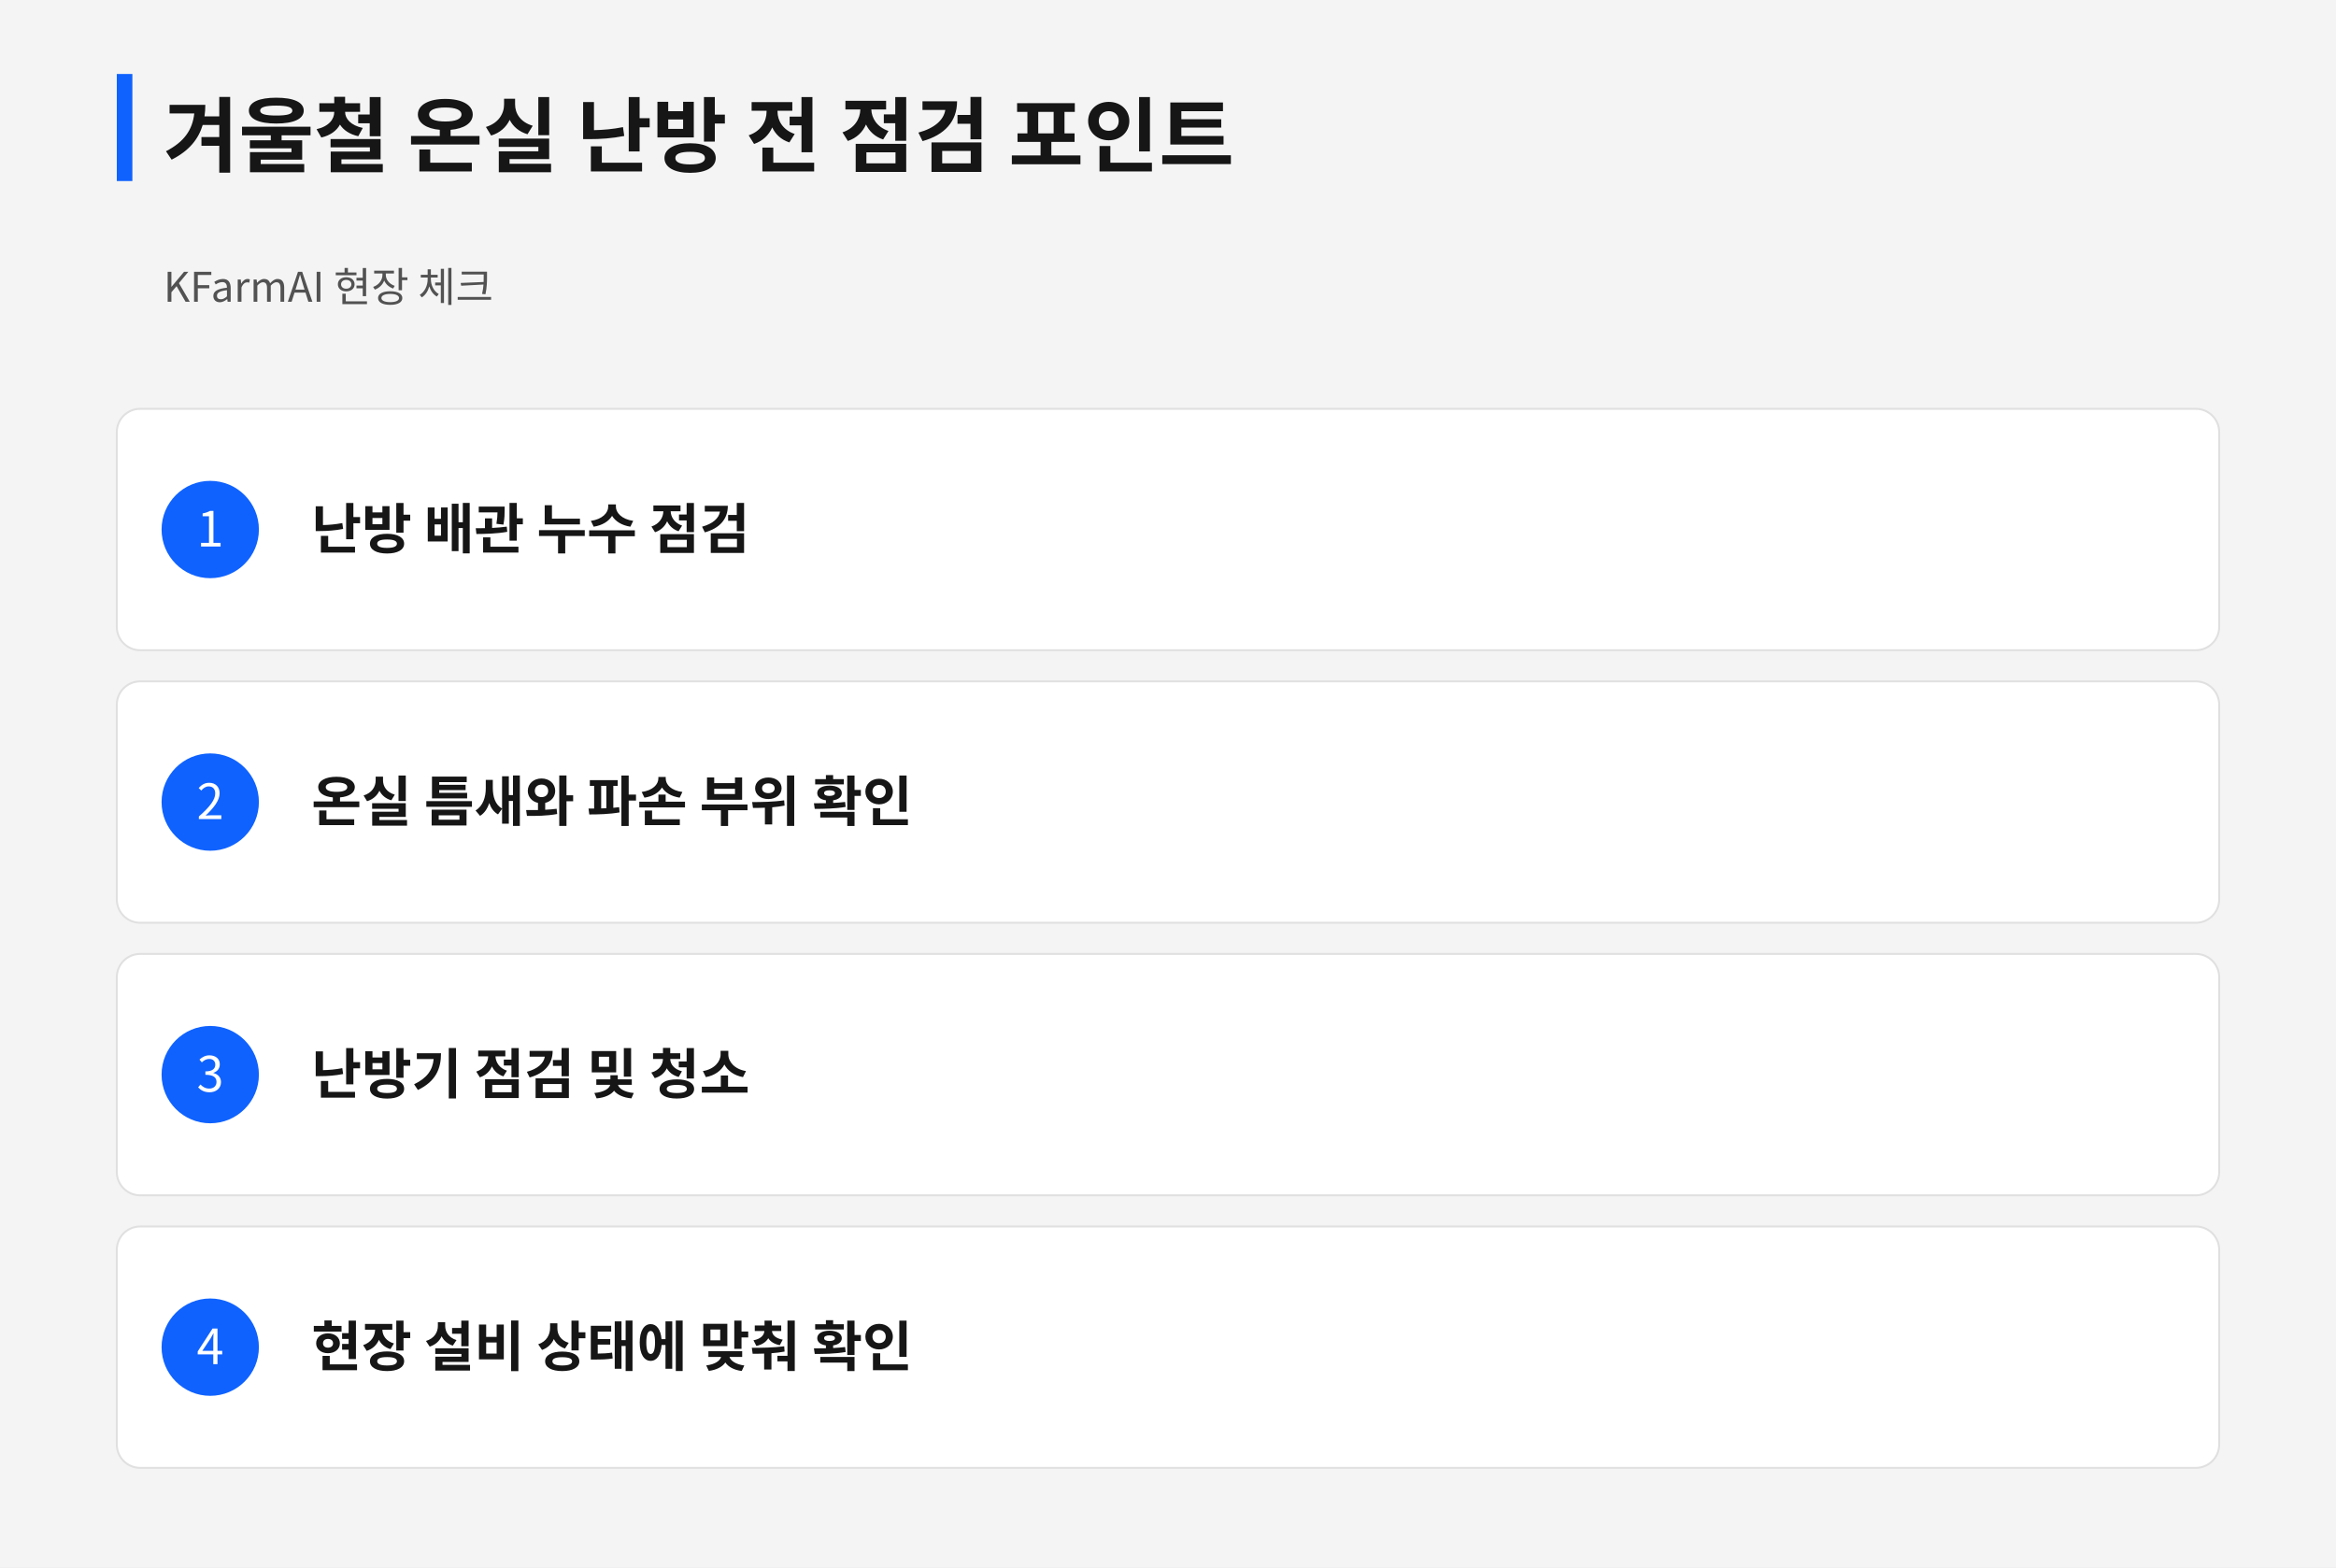
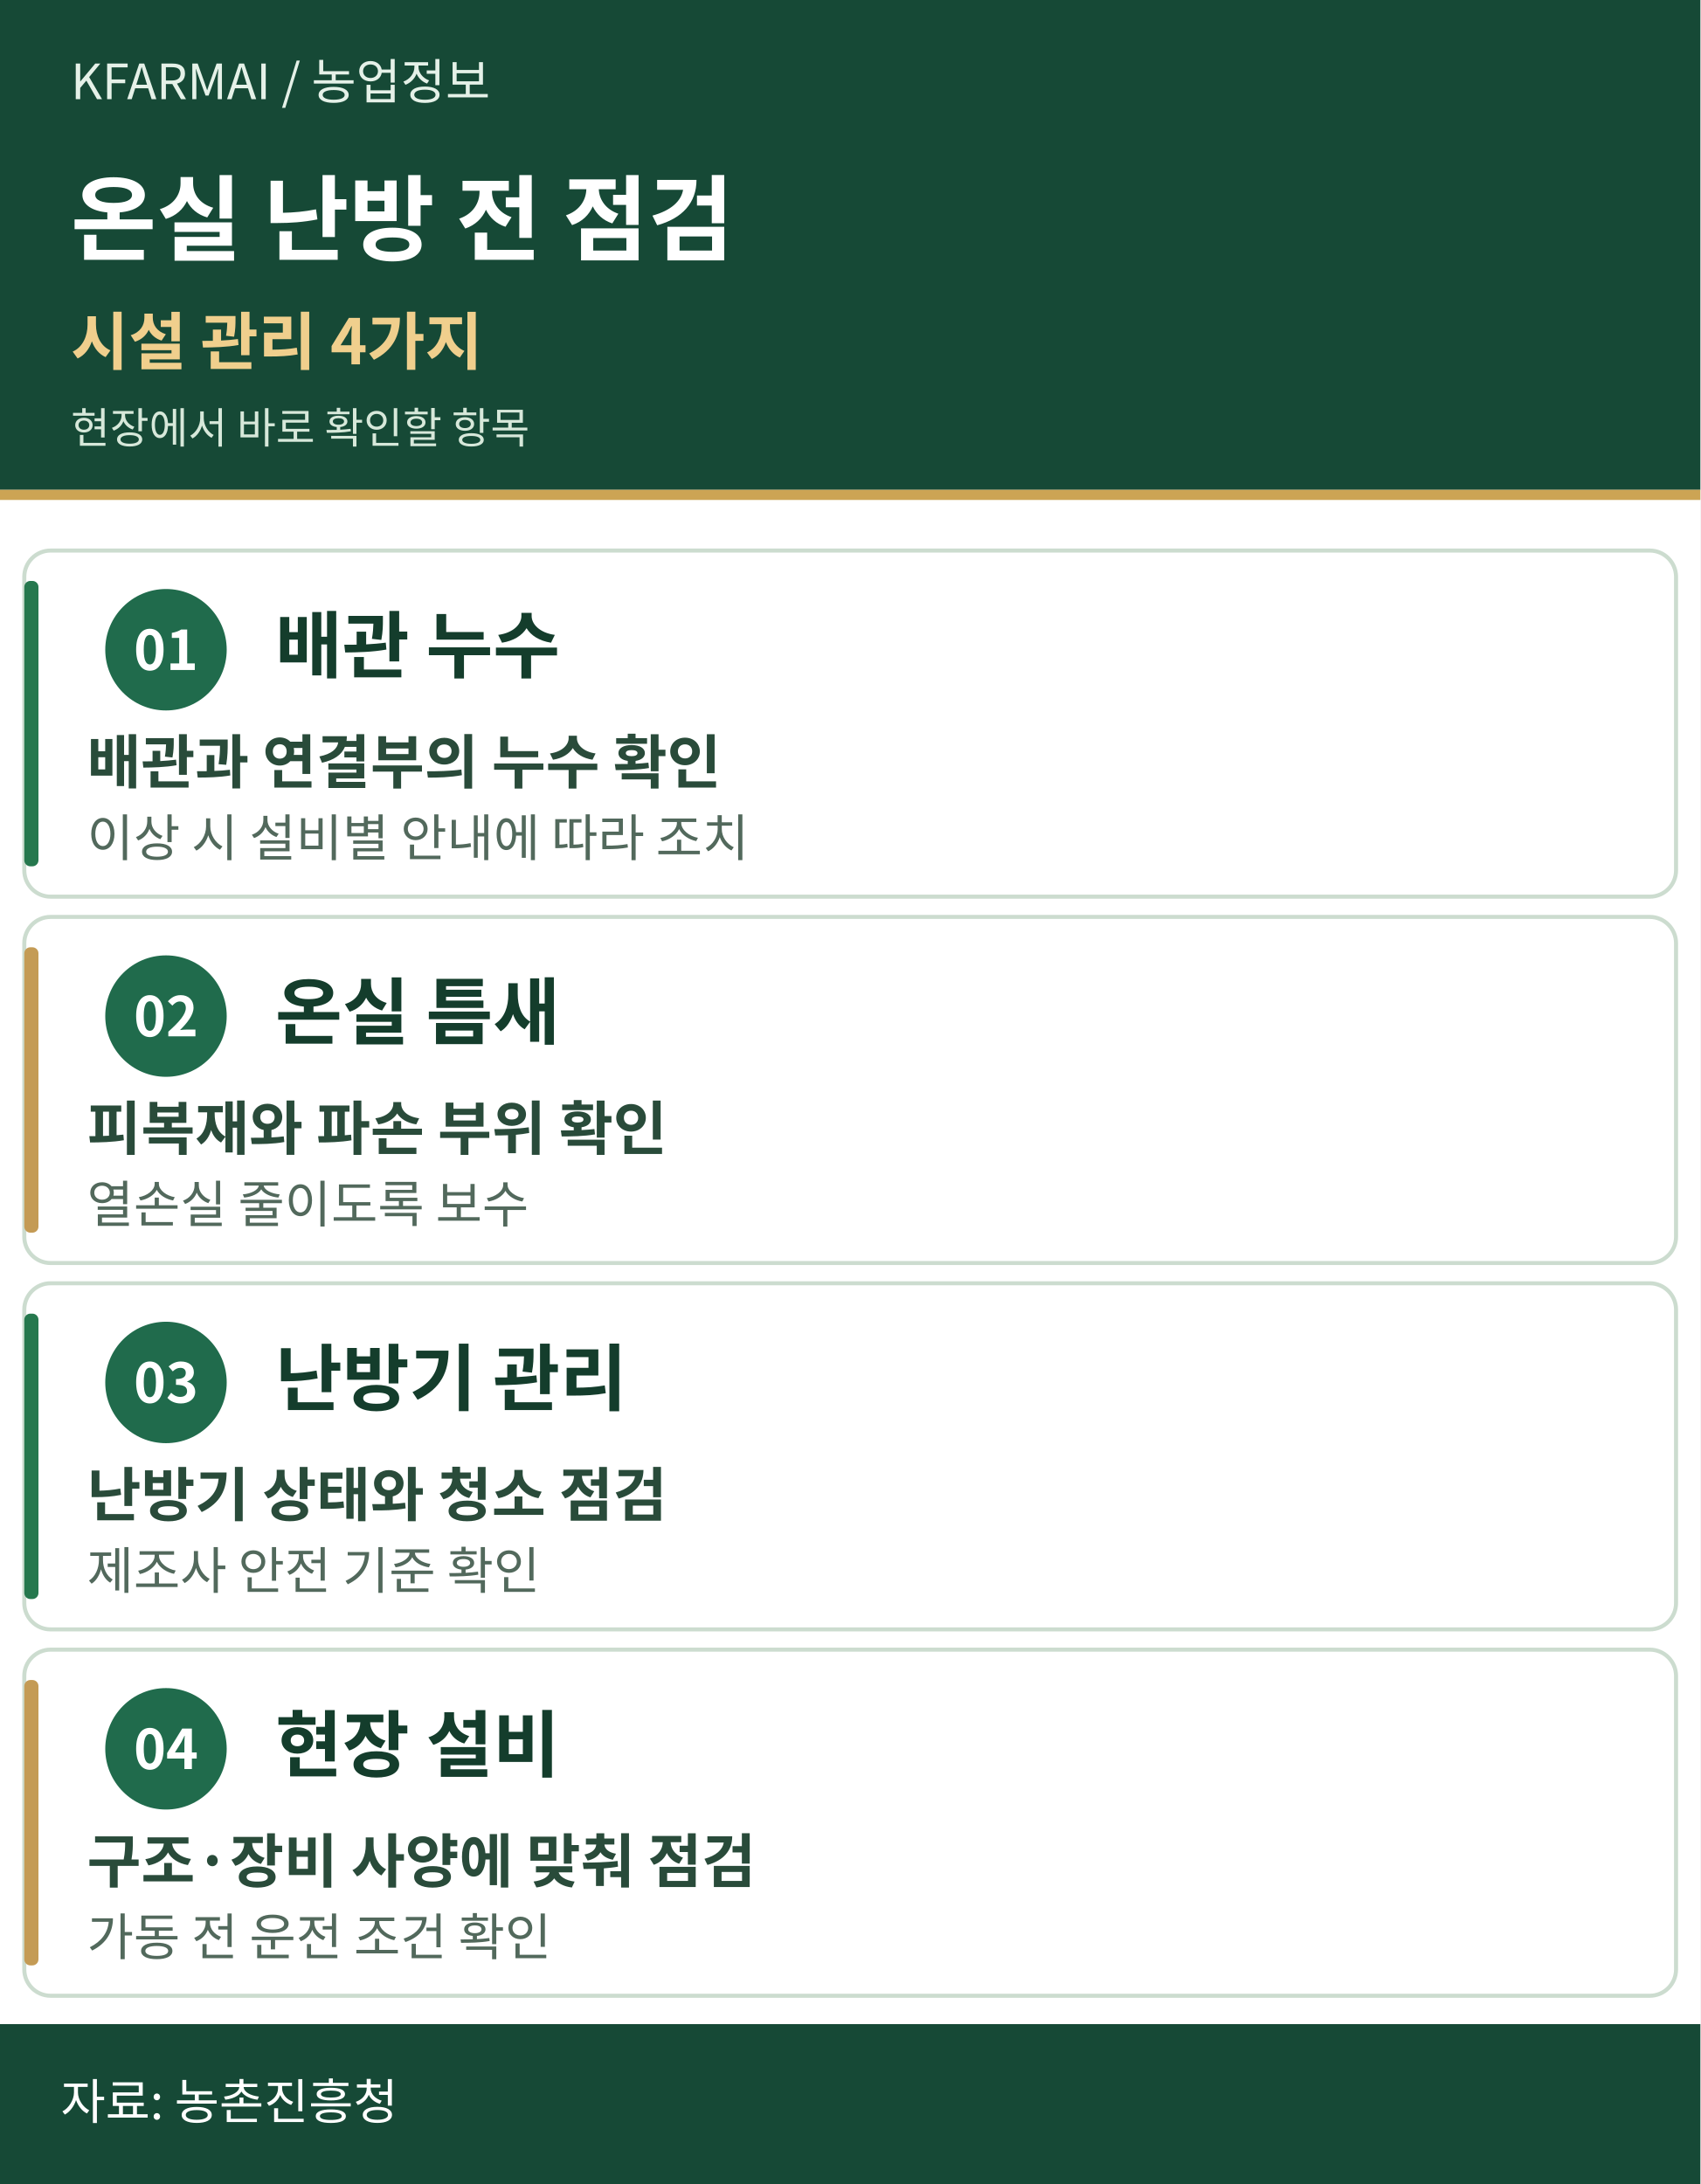
- <svg xmlns="http://www.w3.org/2000/svg" width="1200" height="805" viewBox="0 0 1200 805">
-   <rect width="1200" height="805" fill="#f4f4f4" />
-   <rect x="60" y="38" width="8" height="55" fill="#0f62fe" />
-   <text x="84" y="85" font-size="42" font-weight="700" font-family="Noto Sans CJK KR,Noto Sans KR,sans-serif" fill="#161616">겨울철 온실 난방 전 점검 포인트</text>
-   <text x="84" y="155" font-size="21" font-family="Noto Sans CJK KR,Noto Sans KR,sans-serif" fill="#525252">KFarmAI 현장 체크</text>
-   <rect x="60" y="210" width="1080" height="124" rx="12" fill="#ffffff" stroke="#e0e0e0" />
-   <circle cx="108" cy="272" r="25" fill="#0f62fe" />
-   <text x="108" y="272" text-anchor="middle" dominant-baseline="middle" font-size="25" font-family="Noto Sans CJK KR,Noto Sans KR,sans-serif" fill="#ffffff">1</text>
-   <text x="160" y="272" dominant-baseline="middle" font-size="28" font-weight="700" font-family="Noto Sans CJK KR,Noto Sans KR,sans-serif" fill="#161616">난방 배관 누수 점검</text>
-   <rect x="60" y="350" width="1080" height="124" rx="12" fill="#ffffff" stroke="#e0e0e0" />
-   <circle cx="108" cy="412" r="25" fill="#0f62fe" />
-   <text x="108" y="412" text-anchor="middle" dominant-baseline="middle" font-size="25" font-family="Noto Sans CJK KR,Noto Sans KR,sans-serif" fill="#ffffff">2</text>
-   <text x="160" y="412" dominant-baseline="middle" font-size="28" font-weight="700" font-family="Noto Sans CJK KR,Noto Sans KR,sans-serif" fill="#161616">온실 틈새와 파손 부위 확인</text>
-   <rect x="60" y="490" width="1080" height="124" rx="12" fill="#ffffff" stroke="#e0e0e0" />
-   <circle cx="108" cy="552" r="25" fill="#0f62fe" />
-   <text x="108" y="552" text-anchor="middle" dominant-baseline="middle" font-size="25" font-family="Noto Sans CJK KR,Noto Sans KR,sans-serif" fill="#ffffff">3</text>
-   <text x="160" y="552" dominant-baseline="middle" font-size="28" font-weight="700" font-family="Noto Sans CJK KR,Noto Sans KR,sans-serif" fill="#161616">난방기 점검 및 청소</text>
-   <rect x="60" y="630" width="1080" height="124" rx="12" fill="#ffffff" stroke="#e0e0e0" />
-   <circle cx="108" cy="692" r="25" fill="#0f62fe" />
-   <text x="108" y="692" text-anchor="middle" dominant-baseline="middle" font-size="25" font-family="Noto Sans CJK KR,Noto Sans KR,sans-serif" fill="#ffffff">4</text>
-   <text x="160" y="692" dominant-baseline="middle" font-size="28" font-weight="700" font-family="Noto Sans CJK KR,Noto Sans KR,sans-serif" fill="#161616">현장 설비 상태에 맞춰 확인</text>
+ <svg xmlns="http://www.w3.org/2000/svg" width="840" height="1079" viewBox="0 0 840 1079" role="img" aria-labelledby="t d">
+   <rect width="840" height="1079" fill="#FFFFFF" />
+   <rect x="0" y="0" width="840" height="242" fill="#164936" />
+   <rect x="0" y="242" width="840" height="5" fill="#CCA454" />
+   <text x="35" y="49" font-family="Malgun Gothic,Noto Sans CJK KR,Apple SD Gothic Neo,sans-serif" font-size="24" fill="#E5F1E8">KFARMAI / 농업정보</text>
+   <text x="35" y="125" font-family="Malgun Gothic,Noto Sans CJK KR,Apple SD Gothic Neo,sans-serif" font-size="46" font-weight="800" fill="#FFFFFF">온실 난방 전 점검</text>
+   <text x="35" y="180" font-family="Malgun Gothic,Noto Sans CJK KR,Apple SD Gothic Neo,sans-serif" font-size="31" font-weight="750" fill="#F0CF8D">시설 관리 4가지</text>
+   <text x="35" y="219" font-family="Malgun Gothic,Noto Sans CJK KR,Apple SD Gothic Neo,sans-serif" font-size="21" fill="#D7E8DA">현장에서 바로 확인할 항목</text>
+   <g data-check="1">
+     <rect x="12" y="272" width="816" height="171" rx="13" fill="#FFFFFF" stroke="#CCDCCF" stroke-width="2" />
+     <rect x="12" y="287" width="7" height="141" rx="3" fill="#26784E" />
+     <circle cx="82" cy="321" r="30" fill="#206B4C" />
+     <text x="82" y="331" text-anchor="middle" font-family="Malgun Gothic,Noto Sans CJK KR,Apple SD Gothic Neo,sans-serif" font-size="27" font-weight="750" fill="#FFFFFF">01</text>
+     <text x="136" y="332" font-family="Malgun Gothic,Noto Sans CJK KR,Apple SD Gothic Neo,sans-serif" font-size="36" font-weight="750" fill="#143D2C">배관 누수</text>
+     <text x="43" y="387" font-family="Malgun Gothic,Noto Sans CJK KR,Apple SD Gothic Neo,sans-serif" font-size="29" font-weight="600" fill="#294B3A">배관과 연결부의 누수 확인</text>
+     <text x="43" y="423" font-family="Malgun Gothic,Noto Sans CJK KR,Apple SD Gothic Neo,sans-serif" font-size="25" fill="#52695C">이상 시 설비별 안내에 따라 조치</text>
+   </g>
+   <g data-check="2">
+     <rect x="12" y="453" width="816" height="171" rx="13" fill="#FFFFFF" stroke="#CCDCCF" stroke-width="2" />
+     <rect x="12" y="468" width="7" height="141" rx="3" fill="#C49B55" />
+     <circle cx="82" cy="502" r="30" fill="#206B4C" />
+     <text x="82" y="512" text-anchor="middle" font-family="Malgun Gothic,Noto Sans CJK KR,Apple SD Gothic Neo,sans-serif" font-size="27" font-weight="750" fill="#FFFFFF">02</text>
+     <text x="136" y="513" font-family="Malgun Gothic,Noto Sans CJK KR,Apple SD Gothic Neo,sans-serif" font-size="36" font-weight="750" fill="#143D2C">온실 틈새</text>
+     <text x="43" y="568" font-family="Malgun Gothic,Noto Sans CJK KR,Apple SD Gothic Neo,sans-serif" font-size="29" font-weight="600" fill="#294B3A">피복재와 파손 부위 확인</text>
+     <text x="43" y="604" font-family="Malgun Gothic,Noto Sans CJK KR,Apple SD Gothic Neo,sans-serif" font-size="25" fill="#52695C">열손실 줄이도록 보수</text>
+   </g>
+   <g data-check="3">
+     <rect x="12" y="634" width="816" height="171" rx="13" fill="#FFFFFF" stroke="#CCDCCF" stroke-width="2" />
+     <rect x="12" y="649" width="7" height="141" rx="3" fill="#26784E" />
+     <circle cx="82" cy="683" r="30" fill="#206B4C" />
+     <text x="82" y="693" text-anchor="middle" font-family="Malgun Gothic,Noto Sans CJK KR,Apple SD Gothic Neo,sans-serif" font-size="27" font-weight="750" fill="#FFFFFF">03</text>
+     <text x="136" y="694" font-family="Malgun Gothic,Noto Sans CJK KR,Apple SD Gothic Neo,sans-serif" font-size="36" font-weight="750" fill="#143D2C">난방기 관리</text>
+     <text x="43" y="749" font-family="Malgun Gothic,Noto Sans CJK KR,Apple SD Gothic Neo,sans-serif" font-size="29" font-weight="600" fill="#294B3A">난방기 상태와 청소 점검</text>
+     <text x="43" y="785" font-family="Malgun Gothic,Noto Sans CJK KR,Apple SD Gothic Neo,sans-serif" font-size="25" fill="#52695C">제조사 안전 기준 확인</text>
+   </g>
+   <g data-check="4">
+     <rect x="12" y="815" width="816" height="171" rx="13" fill="#FFFFFF" stroke="#CCDCCF" stroke-width="2" />
+     <rect x="12" y="830" width="7" height="141" rx="3" fill="#C49B55" />
+     <circle cx="82" cy="864" r="30" fill="#206B4C" />
+     <text x="82" y="874" text-anchor="middle" font-family="Malgun Gothic,Noto Sans CJK KR,Apple SD Gothic Neo,sans-serif" font-size="27" font-weight="750" fill="#FFFFFF">04</text>
+     <text x="136" y="875" font-family="Malgun Gothic,Noto Sans CJK KR,Apple SD Gothic Neo,sans-serif" font-size="36" font-weight="750" fill="#143D2C">현장 설비</text>
+     <text x="43" y="930" font-family="Malgun Gothic,Noto Sans CJK KR,Apple SD Gothic Neo,sans-serif" font-size="29" font-weight="600" fill="#294B3A">구조·장비 사양에 맞춰 점검</text>
+     <text x="43" y="966" font-family="Malgun Gothic,Noto Sans CJK KR,Apple SD Gothic Neo,sans-serif" font-size="25" fill="#52695C">가동 전 운전 조건 확인</text>
+   </g>
+   <rect x="0" y="1000" width="840" height="79" fill="#164936" />
+   <text x="30" y="1047" font-family="Malgun Gothic,Noto Sans CJK KR,Apple SD Gothic Neo,sans-serif" font-size="24" fill="#FFFFFF">자료: 농촌진흥청</text>
</svg>
